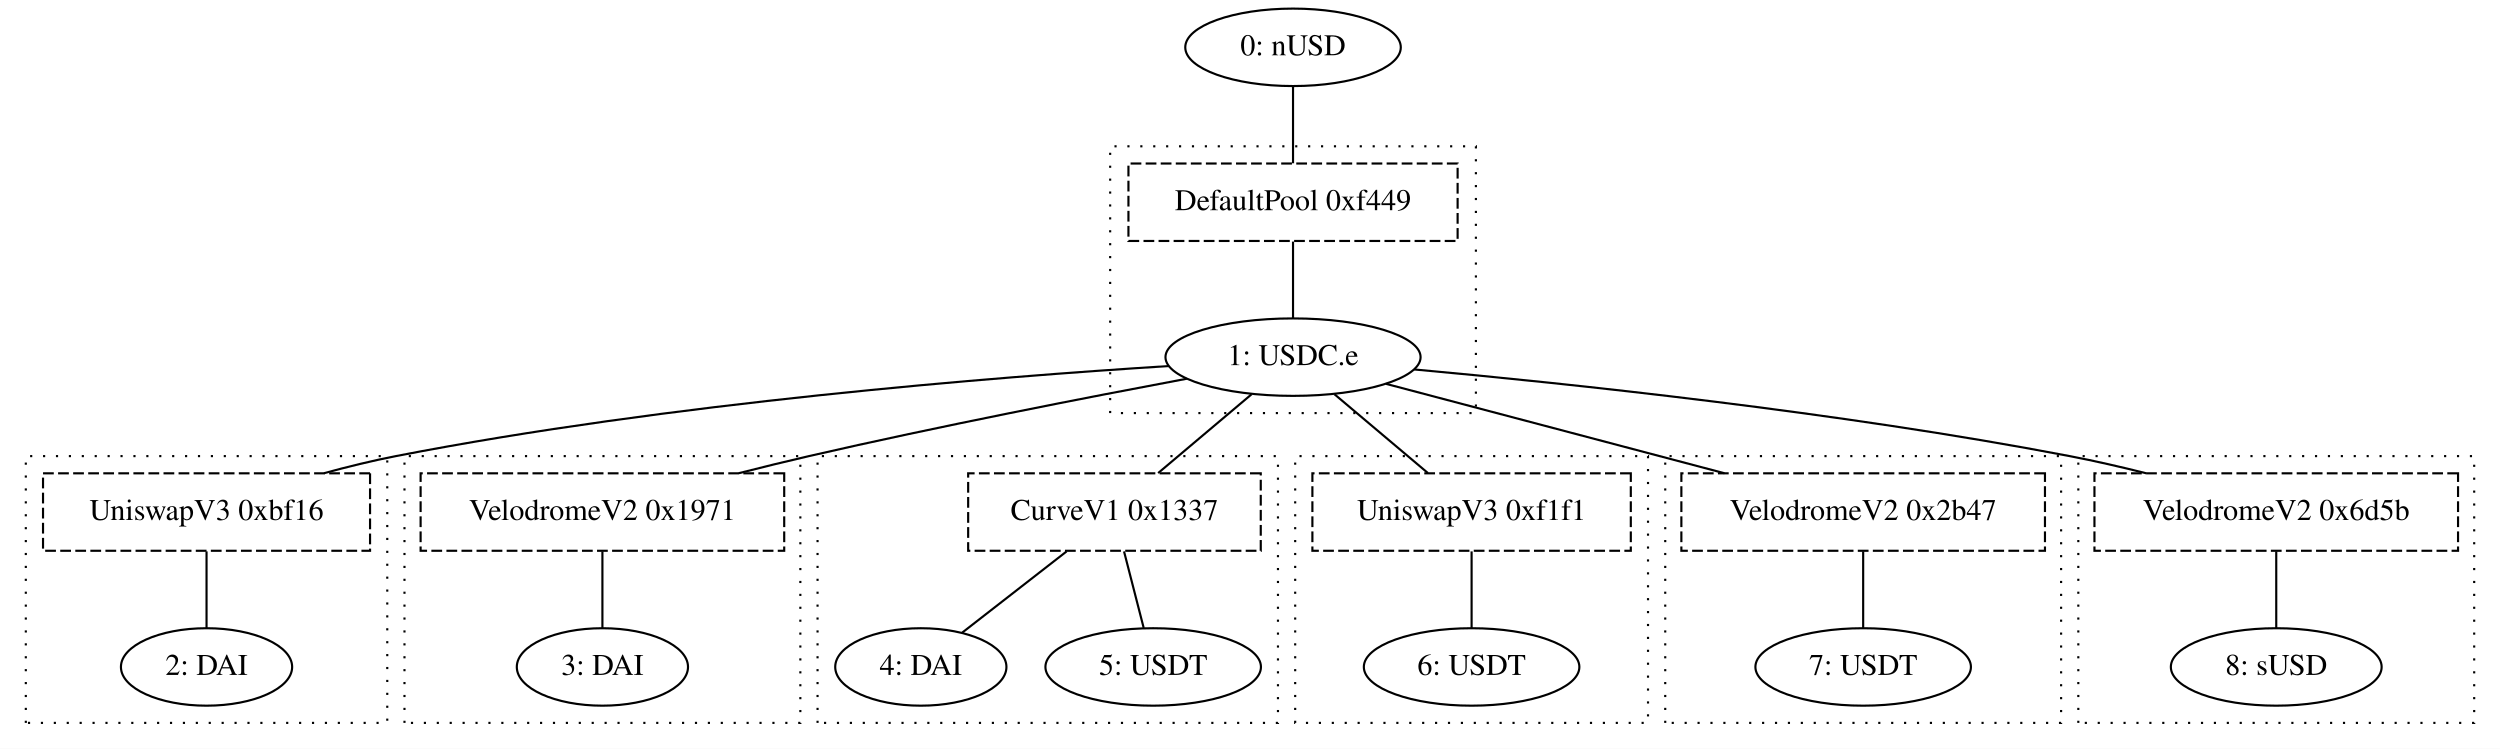
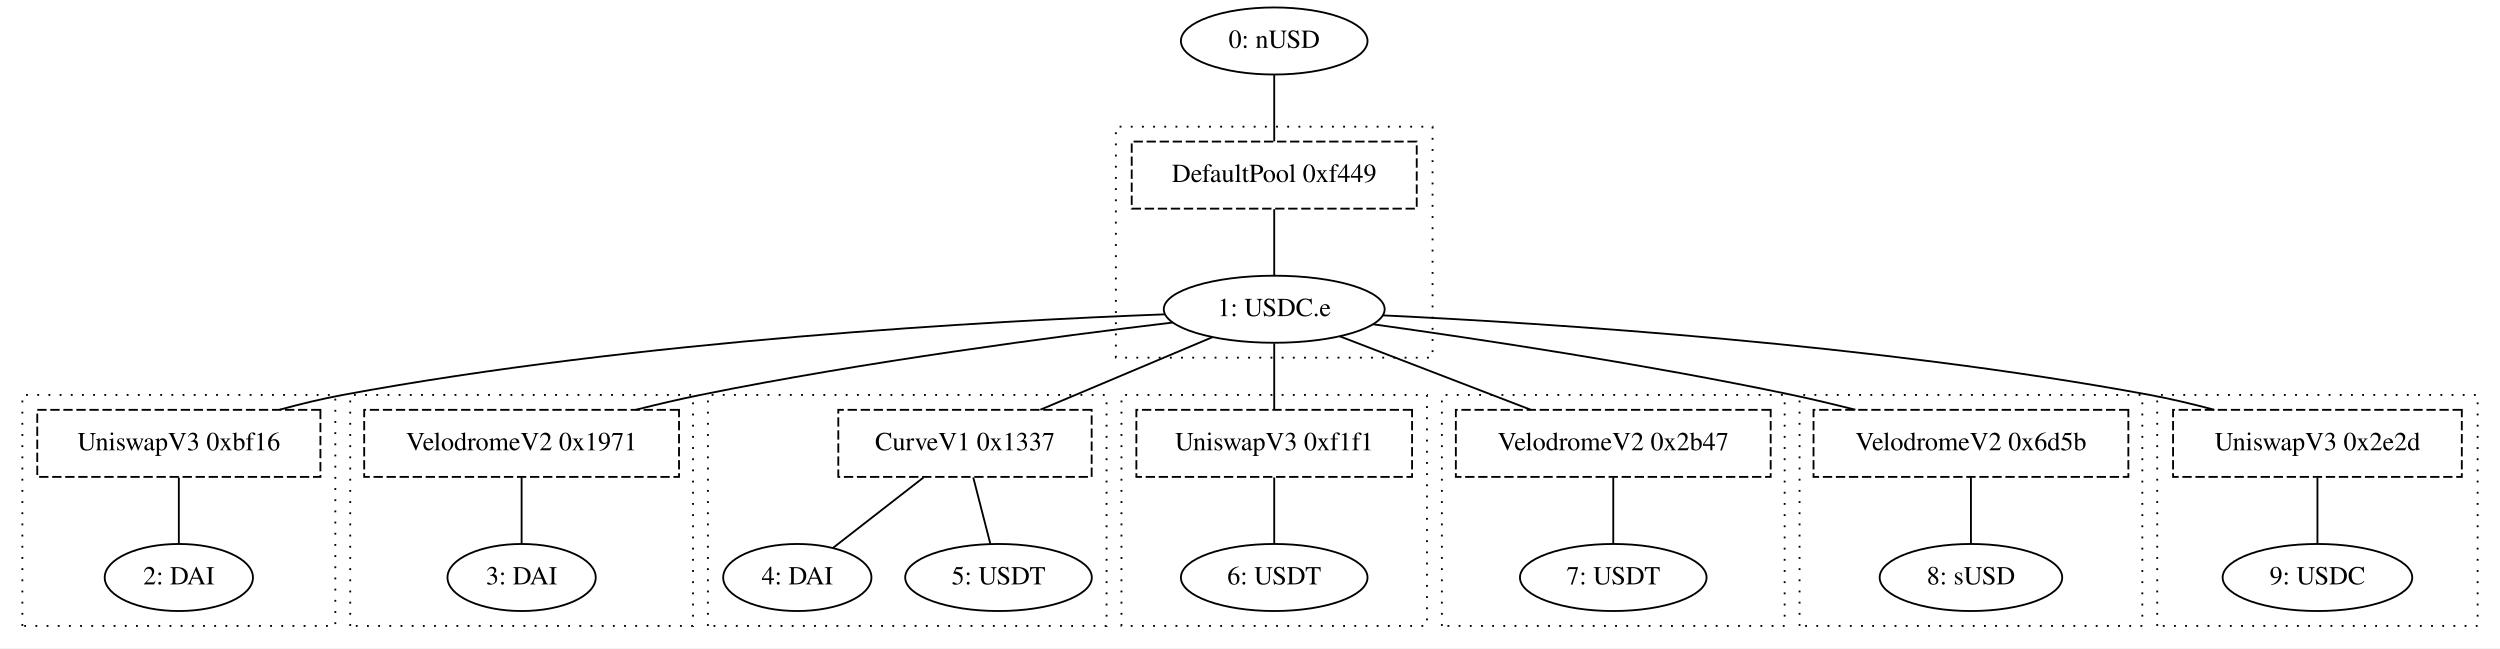
- <svg xmlns="http://www.w3.org/2000/svg" width="1162pt" height="348pt" viewBox="0.00 0.00 1162.00 348.00">
+ <svg xmlns="http://www.w3.org/2000/svg" width="1342pt" height="348pt" viewBox="0.00 0.00 1342.00 348.00">
  <g id="graph0" class="graph" transform="scale(1 1) rotate(0) translate(4 344)">
-     <polygon fill="white" stroke="transparent" points="-4,4 -4,-344 1158,-344 1158,4 -4,4" />
+     <polygon fill="white" stroke="transparent" points="-4,4 -4,-344 1338,-344 1338,4 -4,4" />
    <g id="clust1" class="cluster">
-       <polygon fill="none" stroke="black" stroke-dasharray="1,5" points="512,-152 512,-276 682,-276 682,-152 512,-152" />
+       <polygon fill="none" stroke="black" stroke-dasharray="1,5" points="595,-152 595,-276 765,-276 765,-152 595,-152" />
    </g>
    <g id="clust3" class="cluster">
      <polygon fill="none" stroke="black" stroke-dasharray="1,5" points="8,-8 8,-132 176,-132 176,-8 8,-8" />
    </g>
    <g id="clust5" class="cluster">
      <polygon fill="none" stroke="black" stroke-dasharray="1,5" points="184,-8 184,-132 368,-132 368,-8 184,-8" />
    </g>
    <g id="clust7" class="cluster">
      <polygon fill="none" stroke="black" stroke-dasharray="1,5" points="376,-8 376,-132 590,-132 590,-8 376,-8" />
    </g>
    <g id="clust9" class="cluster">
      <polygon fill="none" stroke="black" stroke-dasharray="1,5" points="598,-8 598,-132 762,-132 762,-8 598,-8" />
    </g>
    <g id="clust11" class="cluster">
      <polygon fill="none" stroke="black" stroke-dasharray="1,5" points="770,-8 770,-132 954,-132 954,-8 770,-8" />
    </g>
    <g id="clust13" class="cluster">
      <polygon fill="none" stroke="black" stroke-dasharray="1,5" points="962,-8 962,-132 1146,-132 1146,-8 962,-8" />
    </g>
+     <g id="clust15" class="cluster">
+       <polygon fill="none" stroke="black" stroke-dasharray="1,5" points="1154,-8 1154,-132 1326,-132 1326,-8 1154,-8" />
+     </g>
    <g id="node1" class="node">
-       <ellipse fill="none" stroke="black" cx="597" cy="-322" rx="50.09" ry="18" />
-       <text text-anchor="middle" x="597" y="-318.3" font-family="Times,serif" font-size="14.00">0: nUSD</text>
+       <ellipse fill="none" stroke="black" cx="680" cy="-322" rx="50.09" ry="18" />
+       <text text-anchor="middle" x="680" y="-318.3" font-family="Times,serif" font-size="14.00">0: nUSD</text>
    </g>
-     <g id="node10" class="node">
-       <polygon fill="none" stroke="black" stroke-dasharray="5,2" points="673.5,-268 520.5,-268 520.5,-232 673.5,-232 673.5,-268" />
-       <text text-anchor="middle" x="597" y="-246.3" font-family="Times,serif" font-size="14.00">DefaultPool 0xf449</text>
+     <g id="node11" class="node">
+       <polygon fill="none" stroke="black" stroke-dasharray="5,2" points="756.5,-268 603.5,-268 603.5,-232 756.5,-232 756.5,-268" />
+       <text text-anchor="middle" x="680" y="-246.3" font-family="Times,serif" font-size="14.00">DefaultPool 0xf449</text>
    </g>
    <g id="edge1" class="edge">
-       <path fill="none" stroke="black" d="M597,-303.7C597,-292.85 597,-278.92 597,-268.1" />
+       <path fill="none" stroke="black" d="M680,-303.7C680,-292.85 680,-278.92 680,-268.1" />
    </g>
    <g id="node2" class="node">
-       <ellipse fill="none" stroke="black" cx="597" cy="-178" rx="59.29" ry="18" />
-       <text text-anchor="middle" x="597" y="-174.3" font-family="Times,serif" font-size="14.00">1: USDC.e</text>
+       <ellipse fill="none" stroke="black" cx="680" cy="-178" rx="59.29" ry="18" />
+       <text text-anchor="middle" x="680" y="-174.3" font-family="Times,serif" font-size="14.00">1: USDC.e</text>
    </g>
-     <g id="node11" class="node">
+     <g id="node12" class="node">
      <polygon fill="none" stroke="black" stroke-dasharray="5,2" points="168,-124 16,-124 16,-88 168,-88 168,-124" />
      <text text-anchor="middle" x="92" y="-102.3" font-family="Times,serif" font-size="14.00">UniswapV3 0xbf16</text>
    </g>
    <g id="edge3" class="edge">
-       <path fill="none" stroke="black" d="M539.21,-173.86C458.28,-168.77 306.87,-156.68 180,-132 169.09,-129.88 157.56,-127.05 146.58,-124.05" />
+       <path fill="none" stroke="black" d="M621.4,-175.27C527.51,-171.72 337.9,-161.27 180,-132 168.91,-129.94 157.21,-127.11 146.08,-124.08" />
    </g>
-     <g id="node12" class="node">
+     <g id="node13" class="node">
      <polygon fill="none" stroke="black" stroke-dasharray="5,2" points="360.5,-124 191.5,-124 191.5,-88 360.5,-88 360.5,-124" />
      <text text-anchor="middle" x="276" y="-102.3" font-family="Times,serif" font-size="14.00">VelodromeV2 0x1971</text>
    </g>
    <g id="edge5" class="edge">
-       <path fill="none" stroke="black" d="M547.67,-167.98C501.96,-159.42 432.17,-145.84 372,-132 361.43,-129.57 350.24,-126.82 339.39,-124.06" />
+       <path fill="none" stroke="black" d="M625.44,-170.86C563.64,-163.49 460.05,-149.84 372,-132 360.69,-129.71 348.73,-126.9 337.22,-124.01" />
    </g>
-     <g id="node13" class="node">
+     <g id="node14" class="node">
      <polygon fill="none" stroke="black" stroke-dasharray="5,2" points="582,-124 446,-124 446,-88 582,-88 582,-124" />
      <text text-anchor="middle" x="514" y="-102.3" font-family="Times,serif" font-size="14.00">CurveV1 0x1337</text>
    </g>
    <g id="edge7" class="edge">
-       <path fill="none" stroke="black" d="M577.75,-160.76C564.72,-149.78 547.55,-135.29 534.3,-124.12" />
+       <path fill="none" stroke="black" d="M646.81,-163C620.22,-151.79 582.81,-136.02 554.47,-124.07" />
    </g>
-     <g id="node14" class="node">
+     <g id="node15" class="node">
      <polygon fill="none" stroke="black" stroke-dasharray="5,2" points="754,-124 606,-124 606,-88 754,-88 754,-124" />
      <text text-anchor="middle" x="680" y="-102.3" font-family="Times,serif" font-size="14.00">UniswapV3 0xf1f1</text>
    </g>
    <g id="edge11" class="edge">
-       <path fill="none" stroke="black" d="M616.25,-160.76C629.28,-149.78 646.45,-135.29 659.7,-124.12" />
+       <path fill="none" stroke="black" d="M680,-159.7C680,-148.85 680,-134.92 680,-124.1" />
    </g>
-     <g id="node15" class="node">
+     <g id="node16" class="node">
      <polygon fill="none" stroke="black" stroke-dasharray="5,2" points="946.5,-124 777.5,-124 777.5,-88 946.5,-88 946.5,-124" />
      <text text-anchor="middle" x="862" y="-102.3" font-family="Times,serif" font-size="14.00">VelodromeV2 0x2b47</text>
    </g>
    <g id="edge13" class="edge">
-       <path fill="none" stroke="black" d="M640.17,-165.6C682.85,-154.32 748.67,-136.94 797.54,-124.03" />
+       <path fill="none" stroke="black" d="M715.09,-163.5C744.32,-152.26 786.12,-136.18 817.67,-124.05" />
    </g>
-     <g id="node16" class="node">
+     <g id="node17" class="node">
      <polygon fill="none" stroke="black" stroke-dasharray="5,2" points="1138.5,-124 969.5,-124 969.5,-88 1138.5,-88 1138.5,-124" />
      <text text-anchor="middle" x="1054" y="-102.3" font-family="Times,serif" font-size="14.00">VelodromeV2 0x6d5b</text>
    </g>
    <g id="edge15" class="edge">
-       <path fill="none" stroke="black" d="M653.32,-172.28C724.66,-165.77 851.15,-152.48 958,-132 969.59,-129.78 981.85,-126.96 993.59,-124.01" />
+       <path fill="none" stroke="black" d="M733.05,-169.93C789.2,-162.09 880.26,-148.38 958,-132 969.04,-129.67 980.71,-126.9 991.98,-124.06" />
+     </g>
+     <g id="node18" class="node">
+       <polygon fill="none" stroke="black" stroke-dasharray="5,2" points="1317.5,-124 1162.5,-124 1162.5,-88 1317.5,-88 1317.5,-124" />
+       <text text-anchor="middle" x="1240" y="-102.3" font-family="Times,serif" font-size="14.00">UniswapV3 0x2e2d</text>
+     </g>
+     <g id="edge17" class="edge">
+       <path fill="none" stroke="black" d="M738.34,-174.71C827.64,-170.46 1003.31,-159.18 1150,-132 1161.32,-129.9 1173.29,-127.05 1184.67,-124.01" />
    </g>
    <g id="node3" class="node">
      <ellipse fill="none" stroke="black" cx="92" cy="-34" rx="39.79" ry="18" />
      <text text-anchor="middle" x="92" y="-30.3" font-family="Times,serif" font-size="14.00">2: DAI</text>
    </g>
    <g id="node4" class="node">
      <ellipse fill="none" stroke="black" cx="276" cy="-34" rx="39.79" ry="18" />
      <text text-anchor="middle" x="276" y="-30.3" font-family="Times,serif" font-size="14.00">3: DAI</text>
    </g>
    <g id="node5" class="node">
      <ellipse fill="none" stroke="black" cx="424" cy="-34" rx="39.79" ry="18" />
      <text text-anchor="middle" x="424" y="-30.3" font-family="Times,serif" font-size="14.00">4: DAI</text>
    </g>
    <g id="node6" class="node">
      <ellipse fill="none" stroke="black" cx="532" cy="-34" rx="50.09" ry="18" />
      <text text-anchor="middle" x="532" y="-30.3" font-family="Times,serif" font-size="14.00">5: USDT</text>
    </g>
    <g id="node7" class="node">
      <ellipse fill="none" stroke="black" cx="680" cy="-34" rx="50.09" ry="18" />
      <text text-anchor="middle" x="680" y="-30.3" font-family="Times,serif" font-size="14.00">6: USDT</text>
    </g>
    <g id="node8" class="node">
      <ellipse fill="none" stroke="black" cx="862" cy="-34" rx="50.09" ry="18" />
      <text text-anchor="middle" x="862" y="-30.3" font-family="Times,serif" font-size="14.00">7: USDT</text>
    </g>
    <g id="node9" class="node">
      <ellipse fill="none" stroke="black" cx="1054" cy="-34" rx="48.99" ry="18" />
      <text text-anchor="middle" x="1054" y="-30.3" font-family="Times,serif" font-size="14.00">8: sUSD</text>
    </g>
+     <g id="node10" class="node">
+       <ellipse fill="none" stroke="black" cx="1240" cy="-34" rx="50.89" ry="18" />
+       <text text-anchor="middle" x="1240" y="-30.3" font-family="Times,serif" font-size="14.00">9: USDC</text>
+     </g>
    <g id="edge2" class="edge">
-       <path fill="none" stroke="black" d="M597,-231.7C597,-220.85 597,-206.92 597,-196.1" />
+       <path fill="none" stroke="black" d="M680,-231.7C680,-220.85 680,-206.92 680,-196.1" />
    </g>
    <g id="edge4" class="edge">
      <path fill="none" stroke="black" d="M92,-87.7C92,-76.85 92,-62.92 92,-52.1" />
    </g>
    <g id="edge6" class="edge">
      <path fill="none" stroke="black" d="M276,-87.7C276,-76.85 276,-62.92 276,-52.1" />
    </g>
    <g id="edge8" class="edge">
      <path fill="none" stroke="black" d="M491.75,-87.7C476.87,-76.12 457.47,-61.03 443.25,-49.97" />
    </g>
    <g id="edge9" class="edge">
      <path fill="none" stroke="black" d="M518.45,-87.7C521.24,-76.85 524.82,-62.92 527.6,-52.1" />
    </g>
    <g id="edge12" class="edge">
      <path fill="none" stroke="black" d="M680,-87.7C680,-76.85 680,-62.92 680,-52.1" />
    </g>
    <g id="edge14" class="edge">
      <path fill="none" stroke="black" d="M862,-87.7C862,-76.85 862,-62.92 862,-52.1" />
    </g>
    <g id="edge16" class="edge">
      <path fill="none" stroke="black" d="M1054,-87.7C1054,-76.85 1054,-62.92 1054,-52.1" />
    </g>
+     <g id="edge18" class="edge">
+       <path fill="none" stroke="black" d="M1240,-87.7C1240,-76.85 1240,-62.92 1240,-52.1" />
+     </g>
  </g>
</svg>
